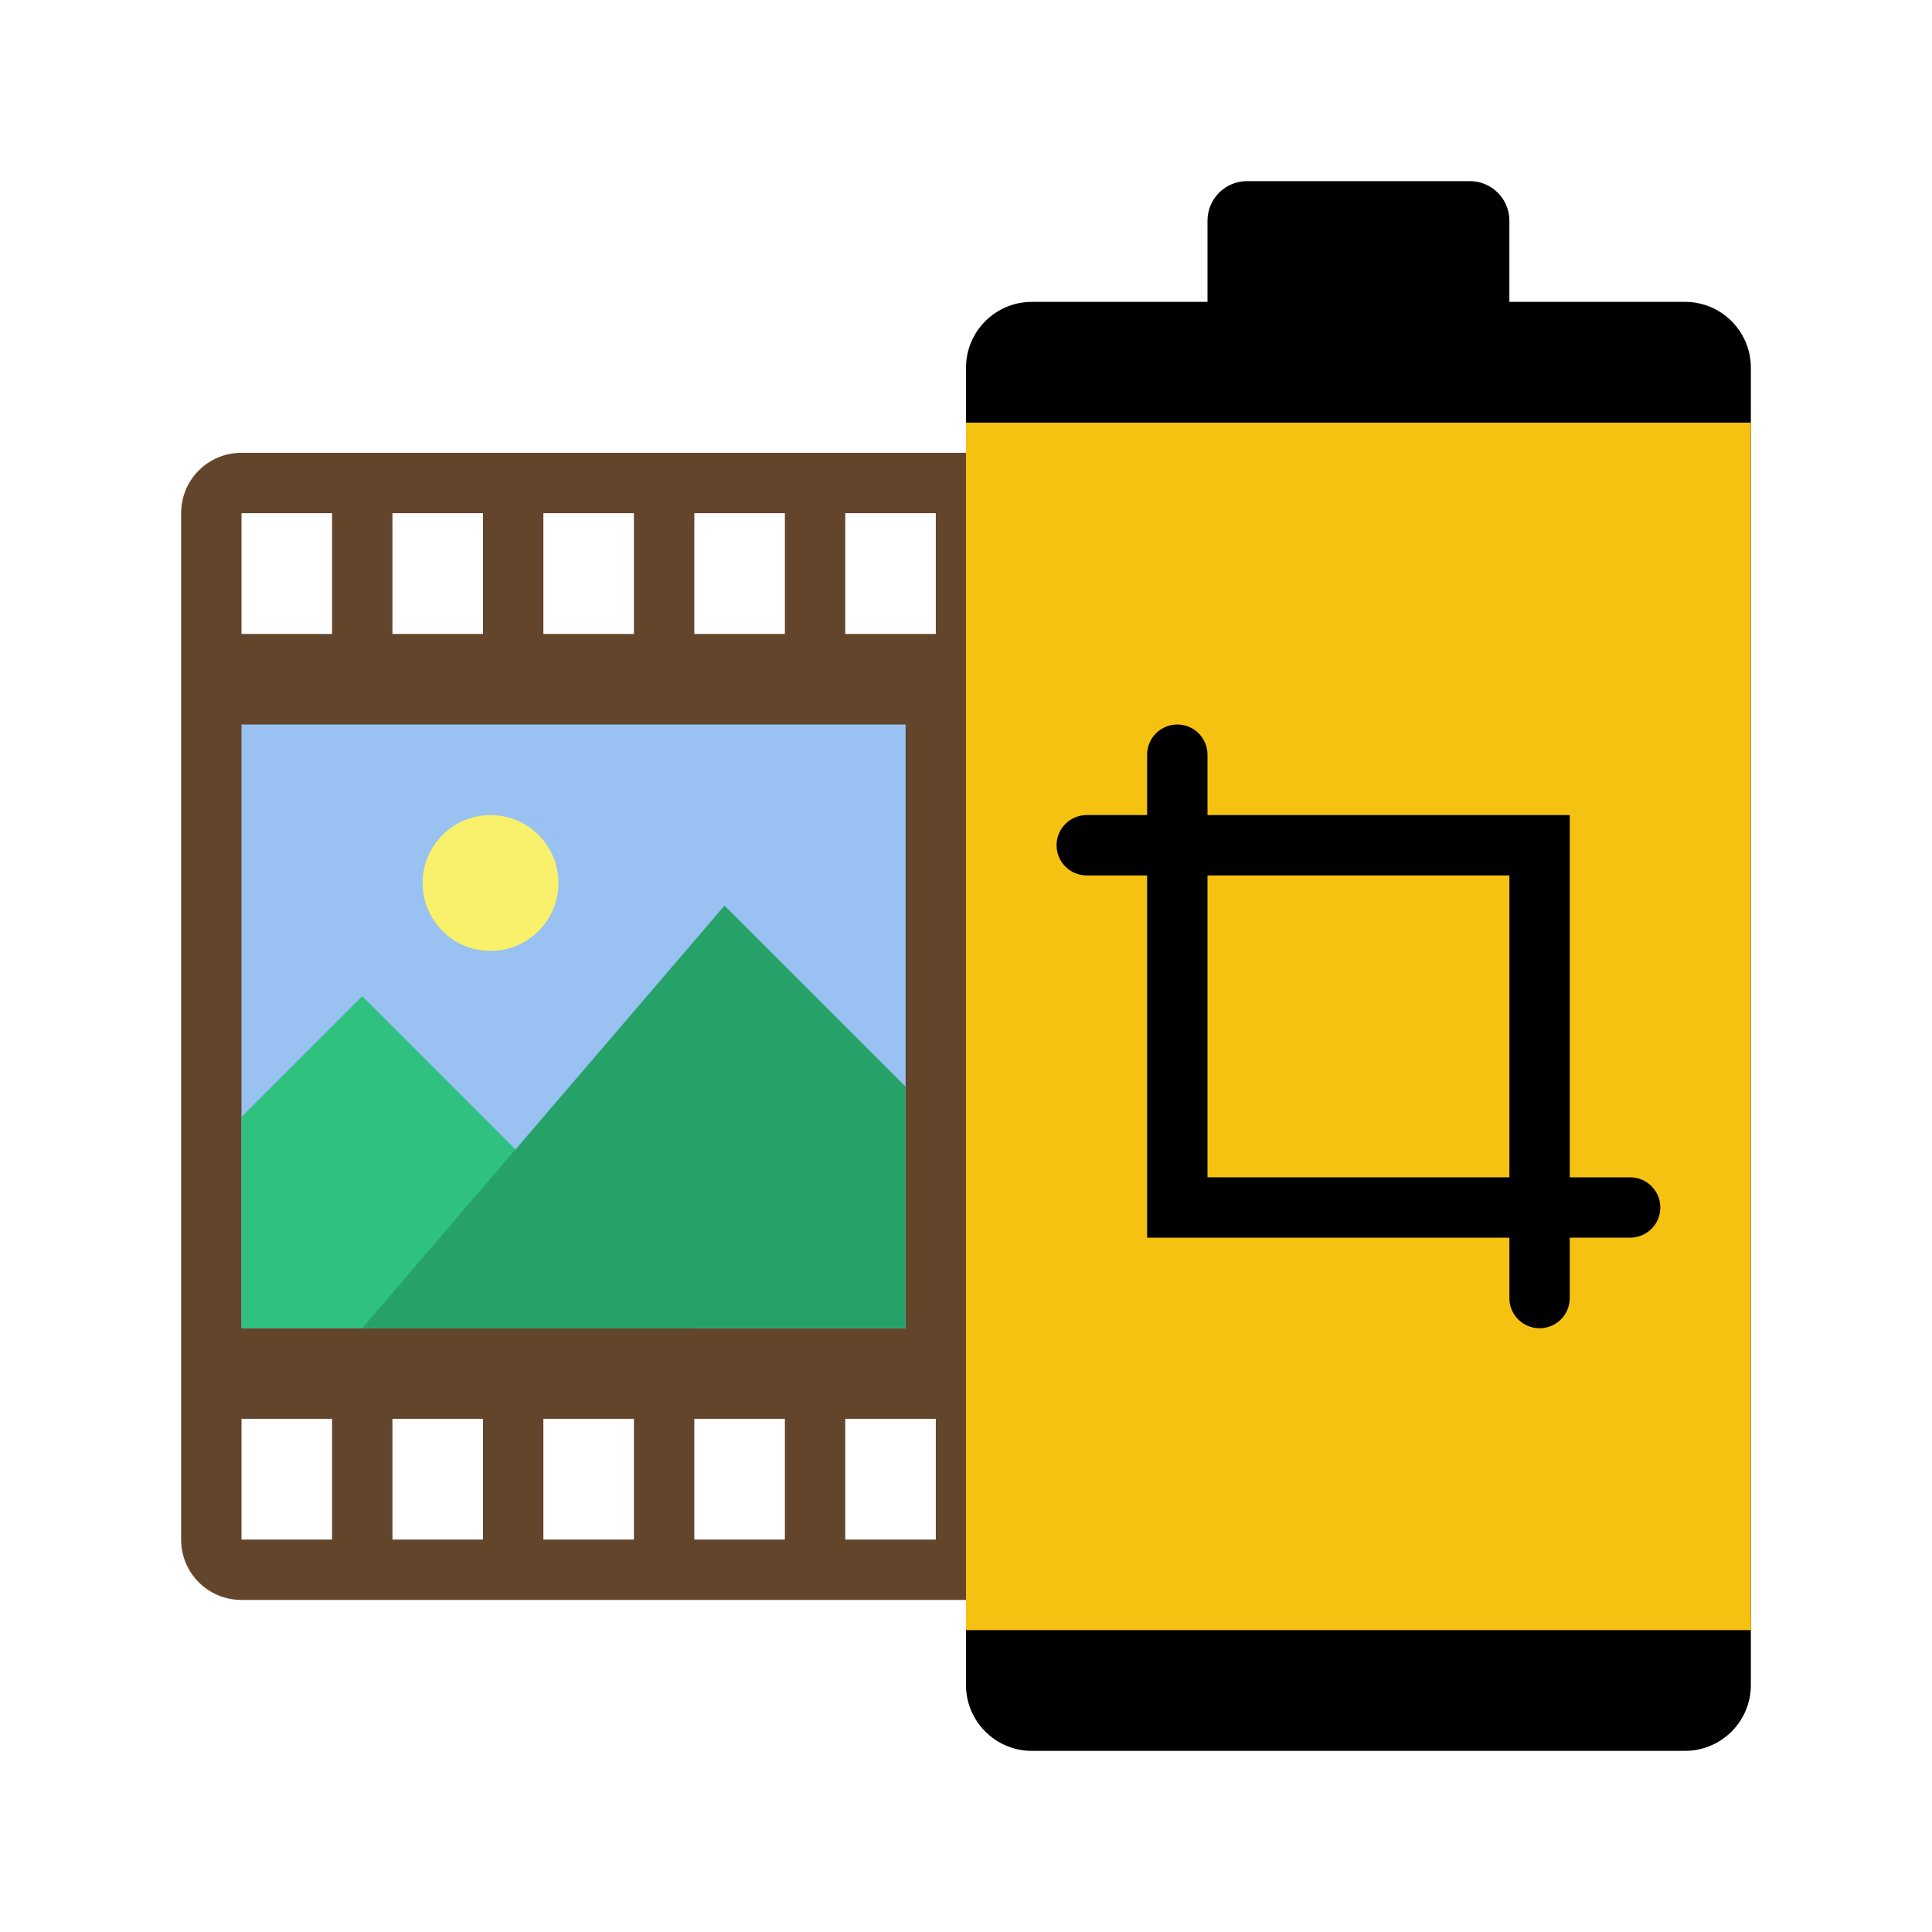
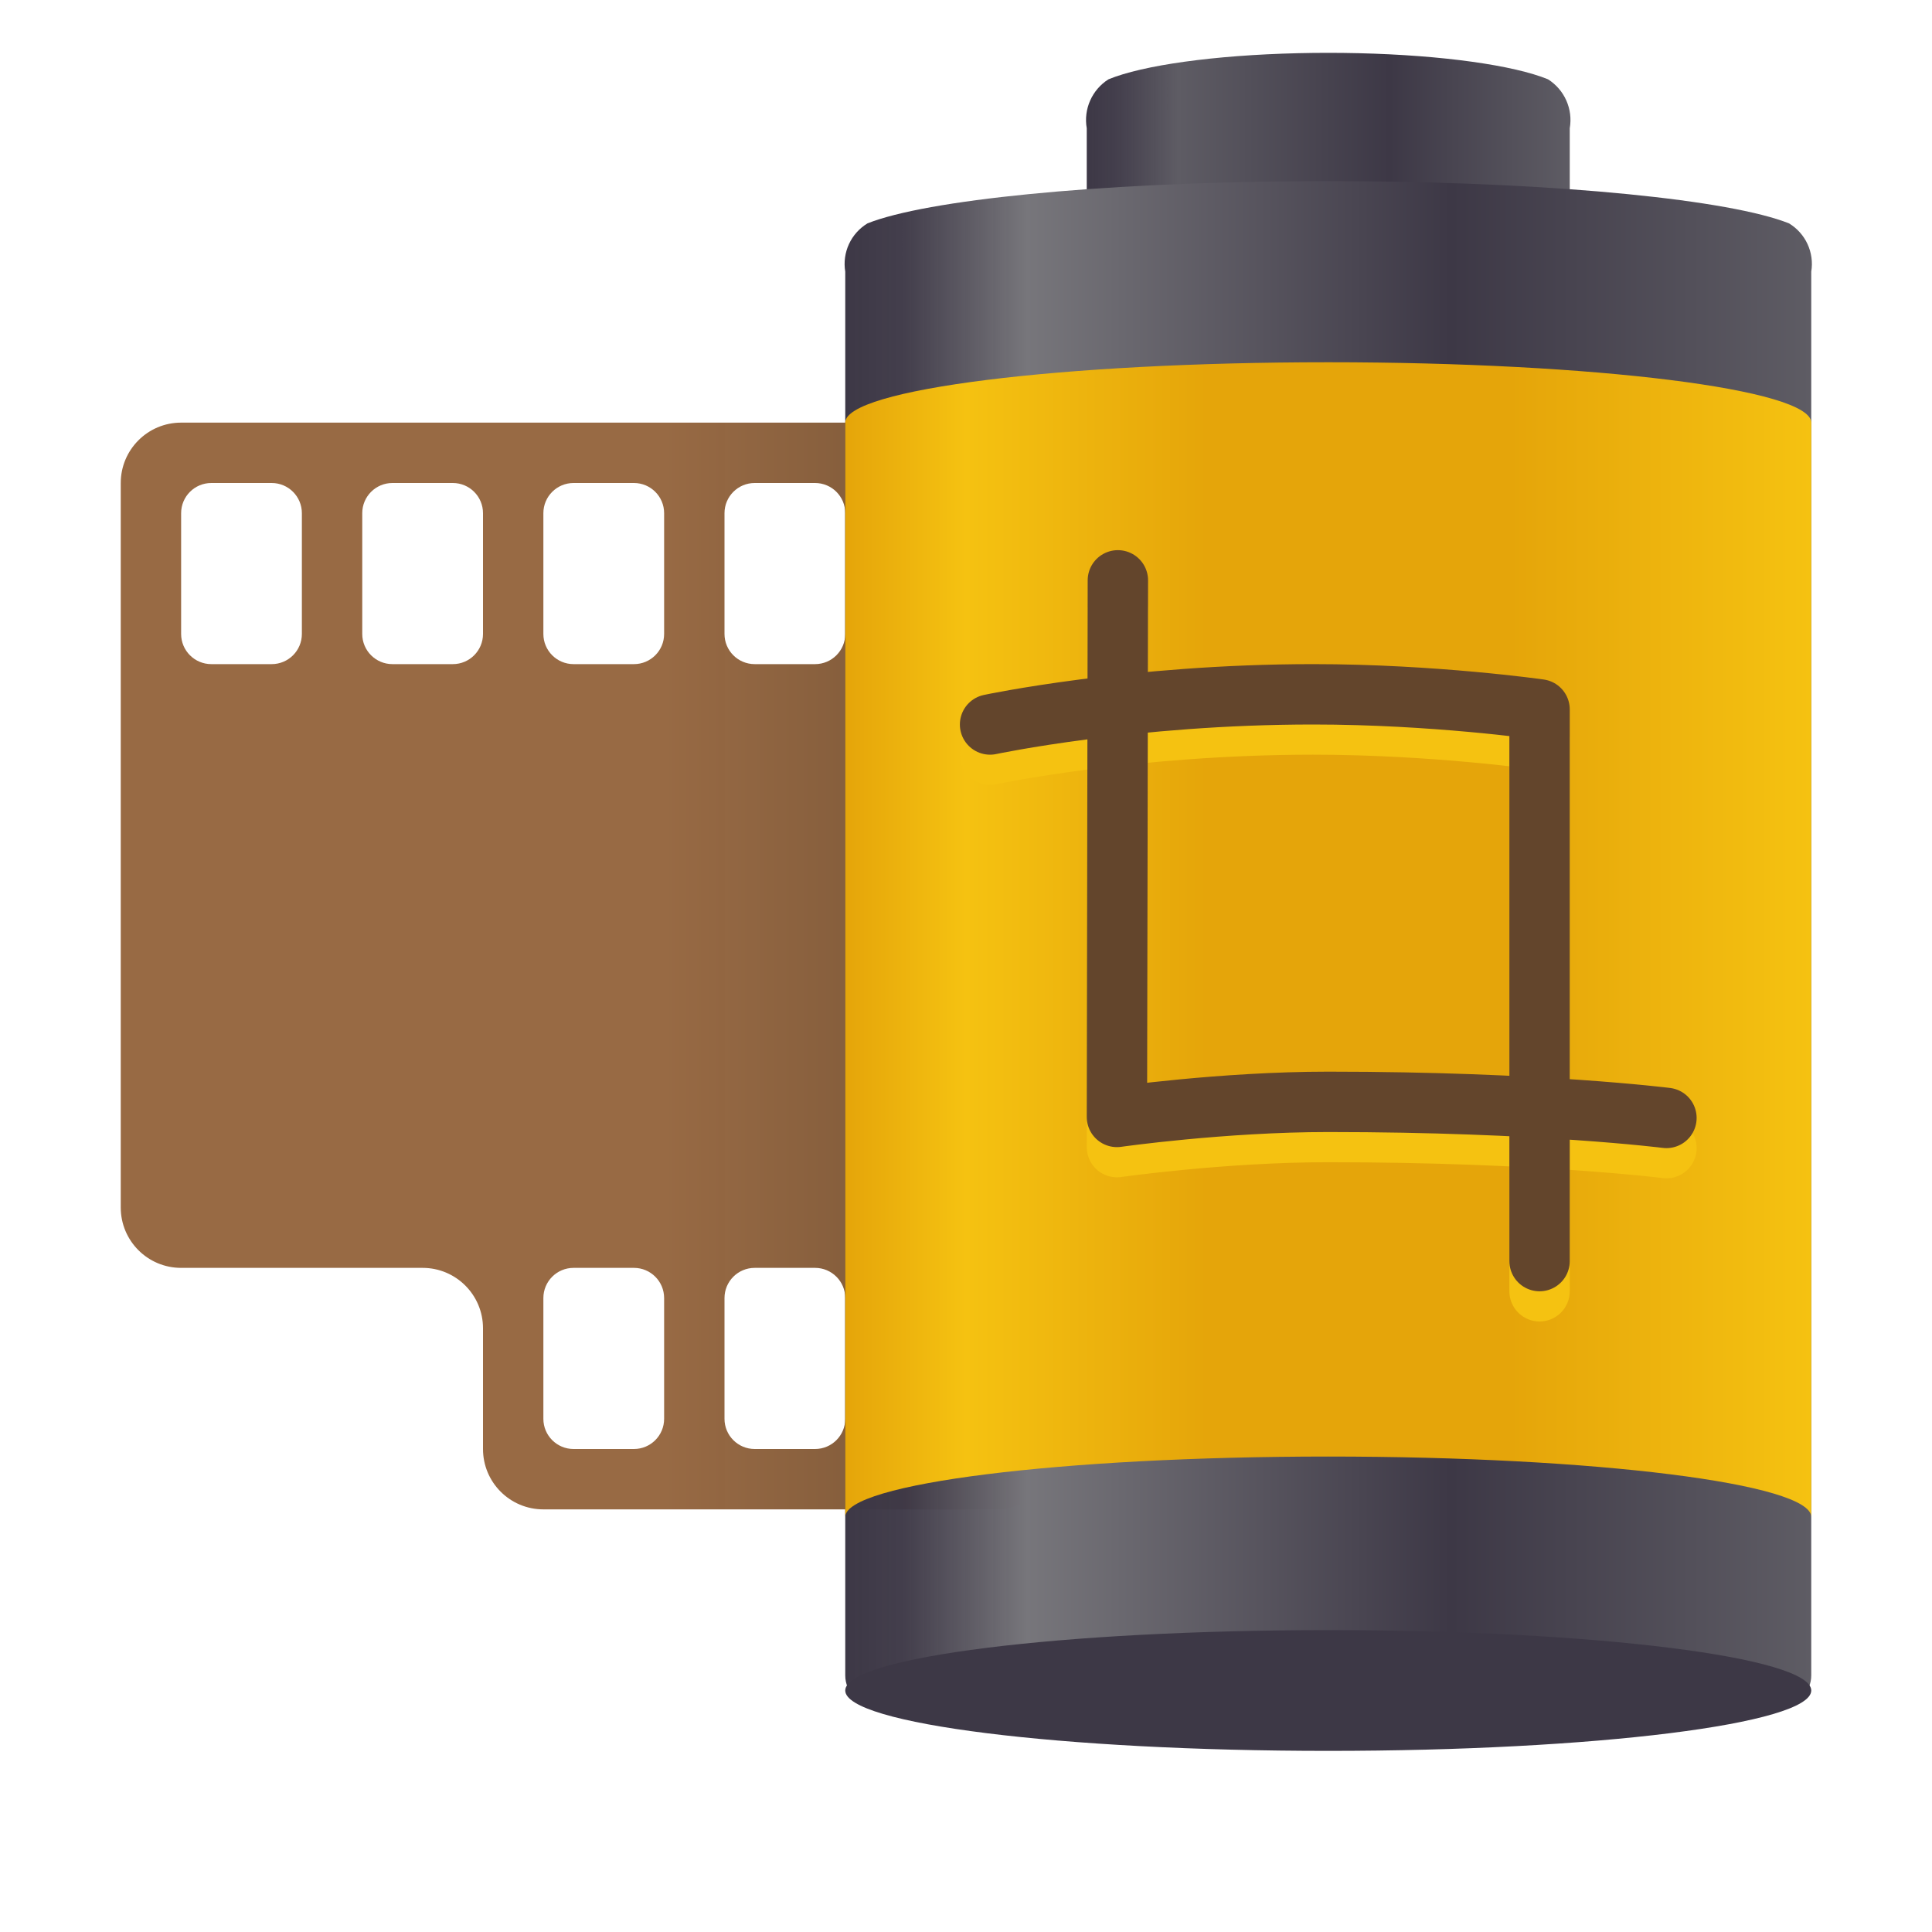
<svg xmlns="http://www.w3.org/2000/svg" height="128px" viewBox="0 0 128 128" width="128px">
-   <path d="m 82.621 12 h 14.758 c 1.449 0 2.621 1.172 2.621 2.621 v 6.758 c 0 1.449 -1.172 2.621 -2.621 2.621 h -14.758 c -1.449 0 -2.621 -1.172 -2.621 -2.621 v -6.758 c 0 -1.449 1.172 -2.621 2.621 -2.621 z m 0 0" />
-   <path d="m 16 30 c -2.215 0 -4 1.785 -4 4 v 68 c 0 2.215 1.785 4 4 4 h 48 c 2.215 0 4 -1.785 4 -4 v -68 c 0 -2.215 -1.785 -4 -4 -4 z m 0 4 h 6 v 8 h -6 z m 10 0 h 6 v 8 h -6 z m 10 0 h 6 v 8 h -6 z m 10 0 h 6 v 8 h -6 z m 10 0 h 6 v 8 h -6 z m -40 60 h 6 v 8 h -6 z m 10 0 h 6 v 8 h -6 z m 10 0 h 6 v 8 h -6 z m 10 0 h 6 v 8 h -6 z m 10 0 h 6 v 8 h -6 z m 0 0" fill="#63452c" />
-   <path d="m 68.363 20 h 43.273 c 2.41 0 4.363 1.953 4.363 4.363 v 87.273 c 0 2.41 -1.953 4.363 -4.363 4.363 h -43.273 c -2.41 0 -4.363 -1.953 -4.363 -4.363 v -87.273 c 0 -2.41 1.953 -4.363 4.363 -4.363 z m 0 0" />
-   <path d="m 64 28 h 52 v 80 h -52 z m 0 0" fill="#f5c211" />
-   <path d="m 16 48 h 44 v 40 h -44 z m 0 0" fill="#99c1f1" />
-   <path d="m 16 74 l 8 -8 l 22 22 h -30 z" fill="#2ec27e" />
-   <path d="m 48 60 l 12 12 v 16 h -36 z m 0 0" fill="#26a269" />
-   <path d="m 37 58.5 c 0 2.484 -2.016 4.5 -4.5 4.5 s -4.5 -2.016 -4.5 -4.5 s 2.016 -4.5 4.5 -4.5 s 4.5 2.016 4.5 4.5 z m 0 0" fill="#f9f06b" />
-   <path d="m 76 54 h 28 v 28 h -28 z m 0 0" />
-   <path d="m 80 58 h 20 v 20 h -20 z m 0 0" fill="#f5c211" />
-   <path d="m 78 48 c 1.105 0 2 0.895 2 2 v 6 c 0 1.105 -0.895 2 -2 2 s -2 -0.895 -2 -2 v -6 c 0 -1.105 0.895 -2 2 -2 z m 0 0" />
-   <path d="m 72 54 h 6 c 1.105 0 2 0.895 2 2 s -0.895 2 -2 2 h -6 c -1.105 0 -2 -0.895 -2 -2 s 0.895 -2 2 -2 z m 0 0" />
-   <path d="m 102 78 h 6 c 1.105 0 2 0.895 2 2 s -0.895 2 -2 2 h -6 c -1.105 0 -2 -0.895 -2 -2 s 0.895 -2 2 -2 z m 0 0" />
-   <path d="m 102 78 c 1.105 0 2 0.895 2 2 v 6 c 0 1.105 -0.895 2 -2 2 s -2 -0.895 -2 -2 v -6 c 0 -1.105 0.895 -2 2 -2 z m 0 0" />
+   <linearGradient id="a" gradientUnits="userSpaceOnUse" x1="8" x2="70" y1="64" y2="64">
+     <stop offset="0" stop-color="#986a44" />
+     <stop offset="0.581" stop-color="#986a44" />
+     <stop offset="0.778" stop-color="#865e3c" stop-opacity="0.994" />
+     <stop offset="1" stop-color="#865e3c" stop-opacity="0.985" />
+   </linearGradient>
+   <linearGradient id="b" gradientUnits="userSpaceOnUse" x1="72" x2="104" y1="12" y2="12">
+     <stop offset="0" stop-color="#3d3846" />
+     <stop offset="0.062" stop-color="#3d3846" stop-opacity="0.965" />
+     <stop offset="0.188" stop-color="#5e5c64" />
+     <stop offset="0.627" stop-color="#3d3846" />
+     <stop offset="1" stop-color="#5e5c64" />
+   </linearGradient>
+   <linearGradient id="c" gradientUnits="userSpaceOnUse" x1="56" x2="120" y1="66" y2="66">
+     <stop offset="0" stop-color="#3d3846" />
+     <stop offset="0.062" stop-color="#3d3846" stop-opacity="0.965" />
+     <stop offset="0.188" stop-color="#77767b" />
+     <stop offset="0.627" stop-color="#3d3846" />
+     <stop offset="1" stop-color="#5e5c64" />
+   </linearGradient>
+   <linearGradient id="d" gradientUnits="userSpaceOnUse" x1="56" x2="120" y1="65" y2="65">
+     <stop offset="0" stop-color="#e5a50a" />
+     <stop offset="0.125" stop-color="#f5c211" />
+     <stop offset="0.375" stop-color="#e5a50a" />
+     <stop offset="0.688" stop-color="#e5a50a" />
+     <stop offset="1" stop-color="#f5c211" />
+   </linearGradient>
+   <path d="m 12 28 c -2.211 0 -4 1.793 -4 4 v 48 c 0 2.211 1.789 4 4 4 h 16 c 2.211 0 4 1.793 4 4 v 8 c 0 2.211 1.789 4 4 4 h 30 c 2.211 0 4 -1.789 4 -4 v -64 c 0 -2.207 -1.789 -4 -4 -4 z m 2 4 h 4 c 1.105 0 2 0.895 2 2 v 8 c 0 1.105 -0.895 2 -2 2 h -4 c -1.105 0 -2 -0.895 -2 -2 v -8 c 0 -1.105 0.895 -2 2 -2 z m 12 0 h 4 c 1.105 0 2 0.895 2 2 v 8 c 0 1.105 -0.895 2 -2 2 h -4 c -1.105 0 -2 -0.895 -2 -2 v -8 c 0 -1.105 0.895 -2 2 -2 z m 12 0 h 4 c 1.105 0 2 0.895 2 2 v 8 c 0 1.105 -0.895 2 -2 2 h -4 c -1.105 0 -2 -0.895 -2 -2 v -8 c 0 -1.105 0.895 -2 2 -2 z m 12 0 h 4 c 1.105 0 2 0.895 2 2 v 8 c 0 1.105 -0.895 2 -2 2 h -4 c -1.105 0 -2 -0.895 -2 -2 v -8 c 0 -1.105 0.895 -2 2 -2 z m -12 52 h 4 c 1.105 0 2 0.895 2 2 v 8 c 0 1.105 -0.895 2 -2 2 h -4 c -1.105 0 -2 -0.895 -2 -2 v -8 c 0 -1.105 0.895 -2 2 -2 z m 12 0 h 4 c 1.105 0 2 0.895 2 2 v 8 c 0 1.105 -0.895 2 -2 2 h -4 c -1.105 0 -2 -0.895 -2 -2 v -8 c 0 -1.105 0.895 -2 2 -2 z m 0 0" fill="url(#a)" />
+   <g fill-rule="evenodd">
+     <path d="m 72 18.5 v -10 c -0.223 -1.273 0.348 -2.555 1.441 -3.246 c 2.258 -0.926 6.961 -1.598 12.559 -1.73 c 1.332 -0.031 2.668 -0.031 4 0 c 5.598 0.133 10.301 0.805 12.559 1.73 c 1.094 0.691 1.664 1.973 1.441 3.246 v 10 c 0 1.105 -0.895 2 -2 2 h -28 c -1.105 0 -2 -0.895 -2 -2 z m 0 0" fill="url(#b)" />
+     <path d="m 56 111 v -93 c -0.211 -1.27 0.375 -2.539 1.477 -3.203 c 3.898 -1.547 15.09 -2.684 28.523 -2.789 c 1.332 -0.012 2.668 -0.012 4 0 c 13.434 0.105 24.625 1.242 28.523 2.789 c 1.102 0.664 1.688 1.934 1.477 3.203 v 93 c 0 1.105 -0.895 2 -2 2 h -60 c -1.105 0 -2 -0.895 -2 -2 z m 0 0" fill="url(#c)" />
+     <path d="m 56 100.5 v -72.5 c 0 -2.207 14.328 -4 32 -4 s 32 1.793 32 4 v 72.5 c 0 -2.207 -14.328 -4 -32 -4 s -32 1.793 -32 4 z m 0 0" fill="url(#d)" />
+   </g>
+   <path d="m 65.594 50 s 9.406 -2 21.406 -2 c 8 0 15 1 15 1 v 36.551" fill="none" stroke="#f5c211" stroke-linecap="round" stroke-linejoin="round" stroke-width="4" />
+   <path d="m 120 112 c 0 -2.207 -14.328 -4 -32 -4 s -32 1.793 -32 4 c 0 2.211 14.328 4 32 4 s 32 -1.789 32 -4 z m 0 0" fill="#3d3846" fill-rule="evenodd" />
+   <path d="m 110.406 76.066 s -8.406 -1.066 -22.406 -1.066 c -7 0 -14 1 -14 1 l 0.062 -35.551" fill="none" stroke="#f5c211" stroke-linecap="round" stroke-linejoin="round" stroke-width="4" />
+   <path d="m 65.594 48 s 9.406 -2 21.406 -2 c 8 0 15 1 15 1 v 36.551" fill="none" stroke="#63452c" stroke-linecap="round" stroke-linejoin="round" stroke-width="4" />
+   <path d="m 110.406 74.066 s -8.406 -1.066 -22.406 -1.066 c -7 0 -14 1 -14 1 l 0.062 -35.551" fill="none" stroke="#63452c" stroke-linecap="round" stroke-linejoin="round" stroke-width="4" />
</svg>
